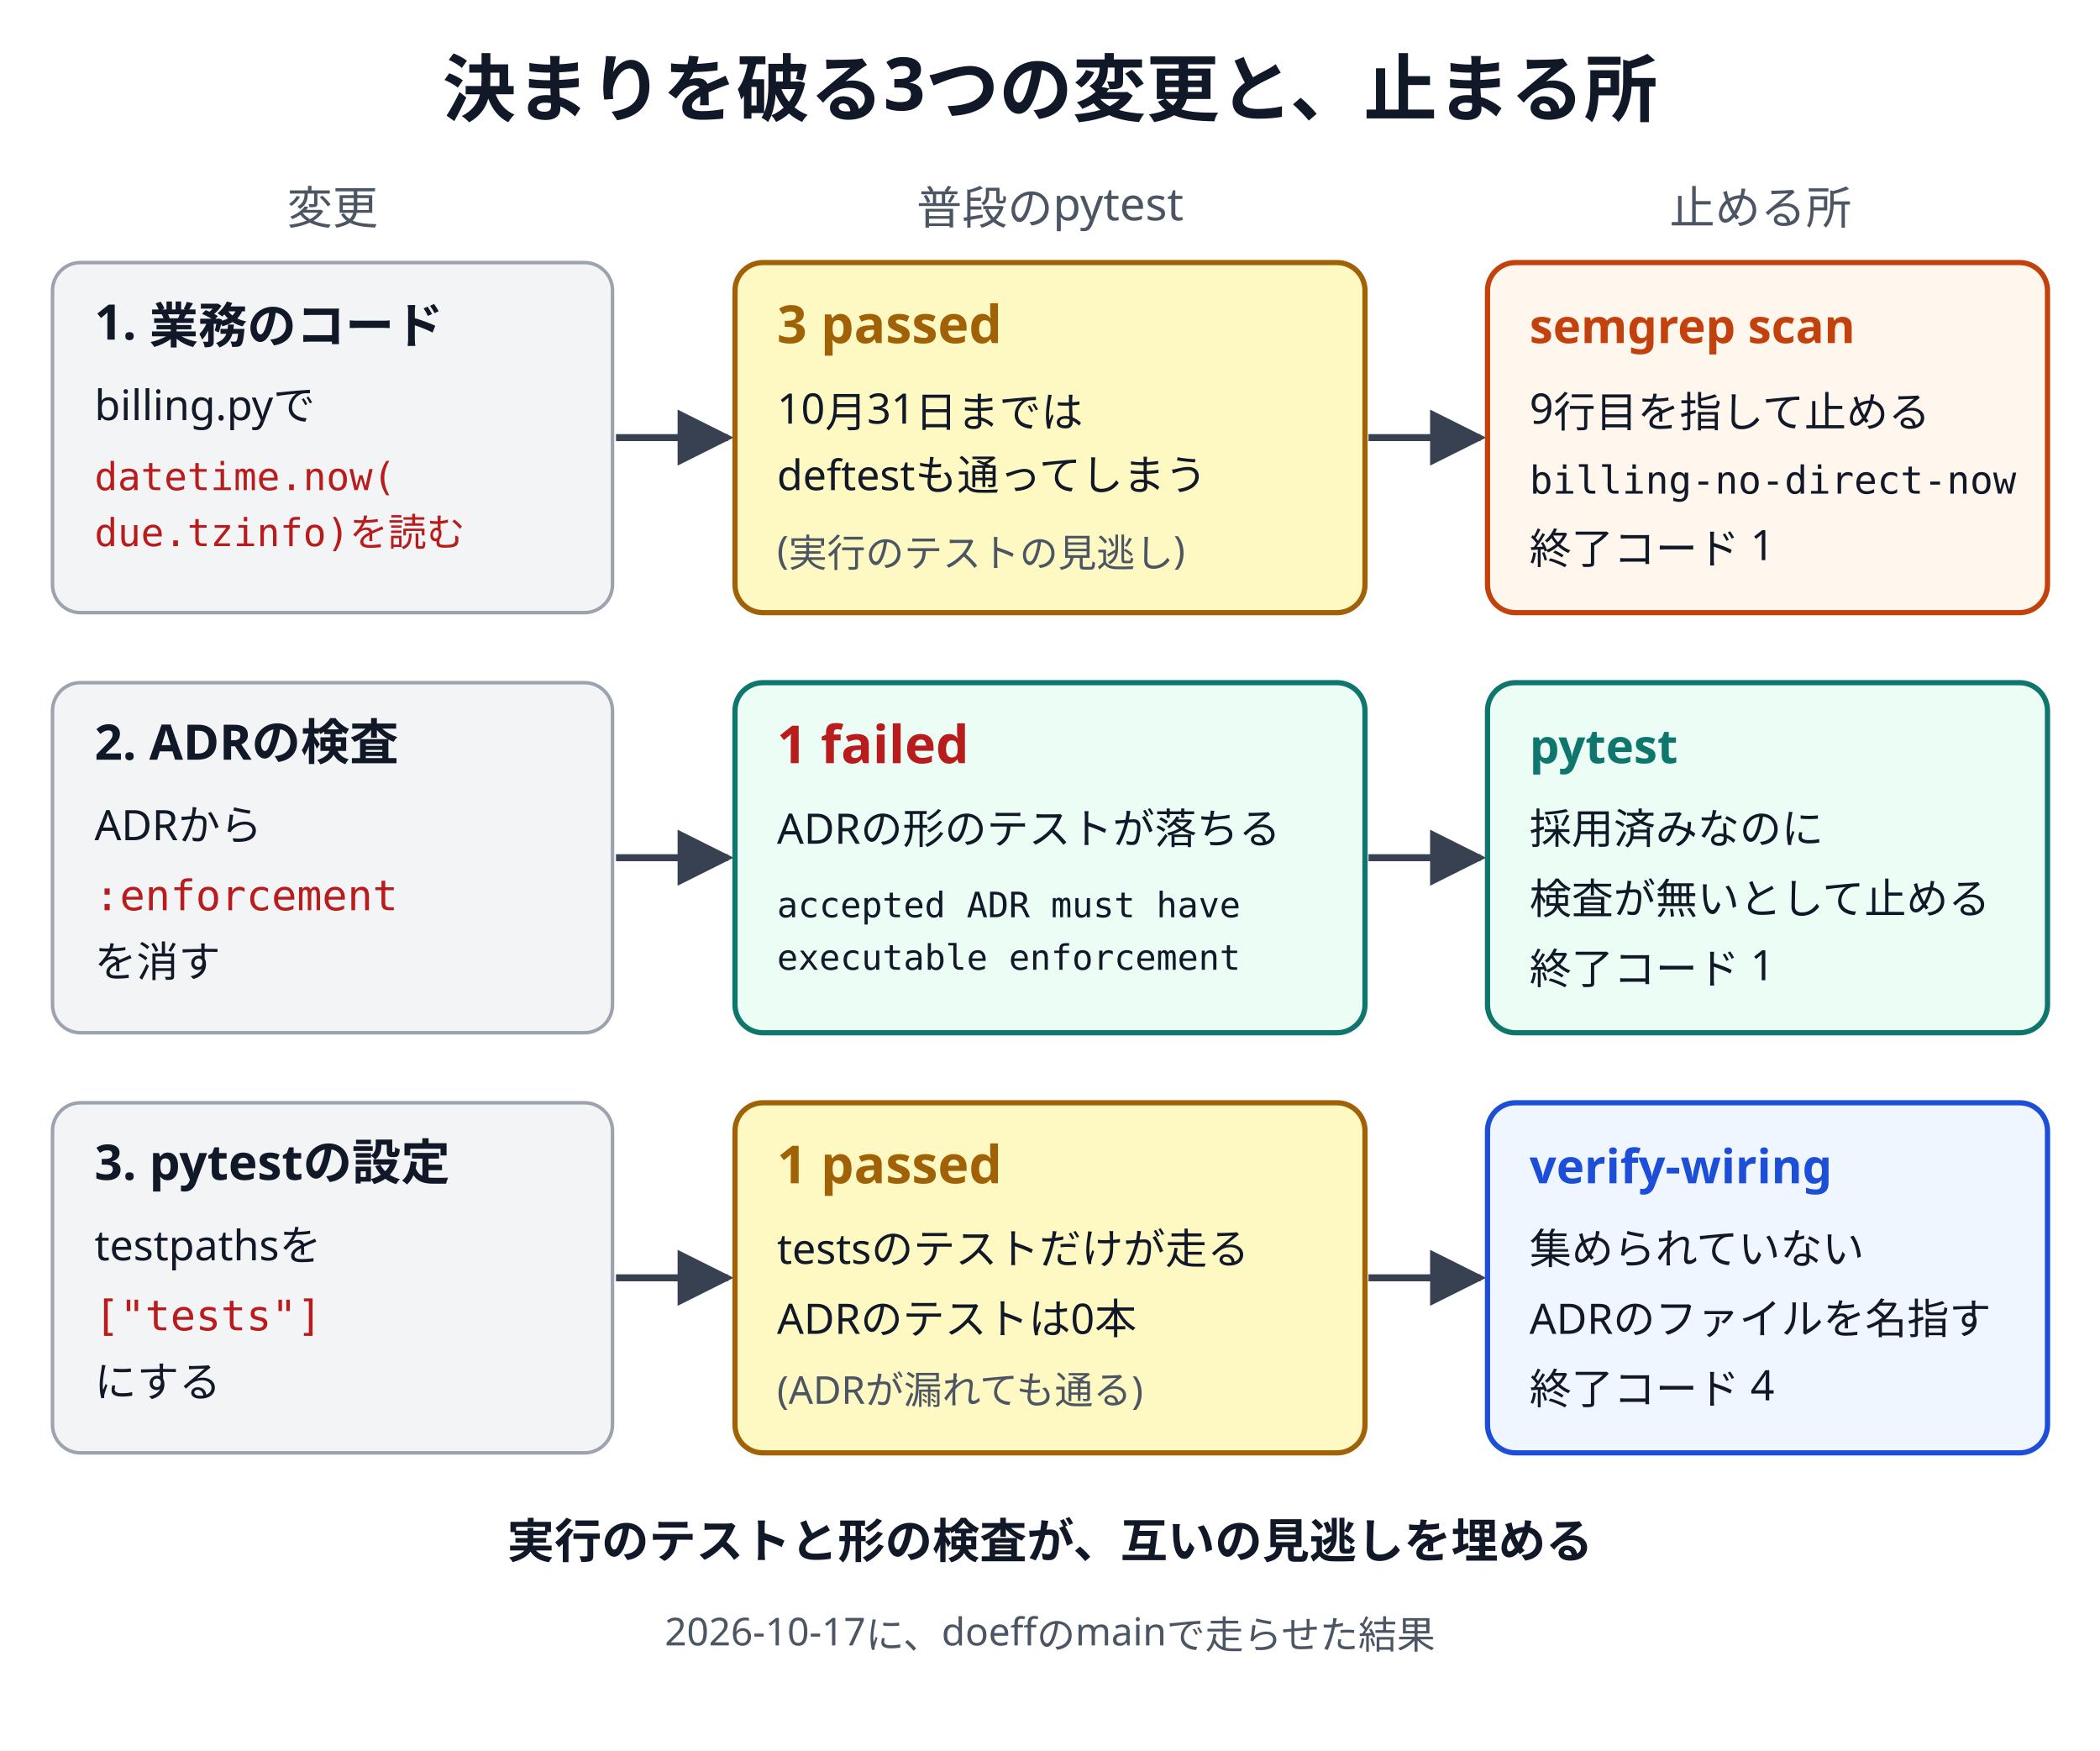
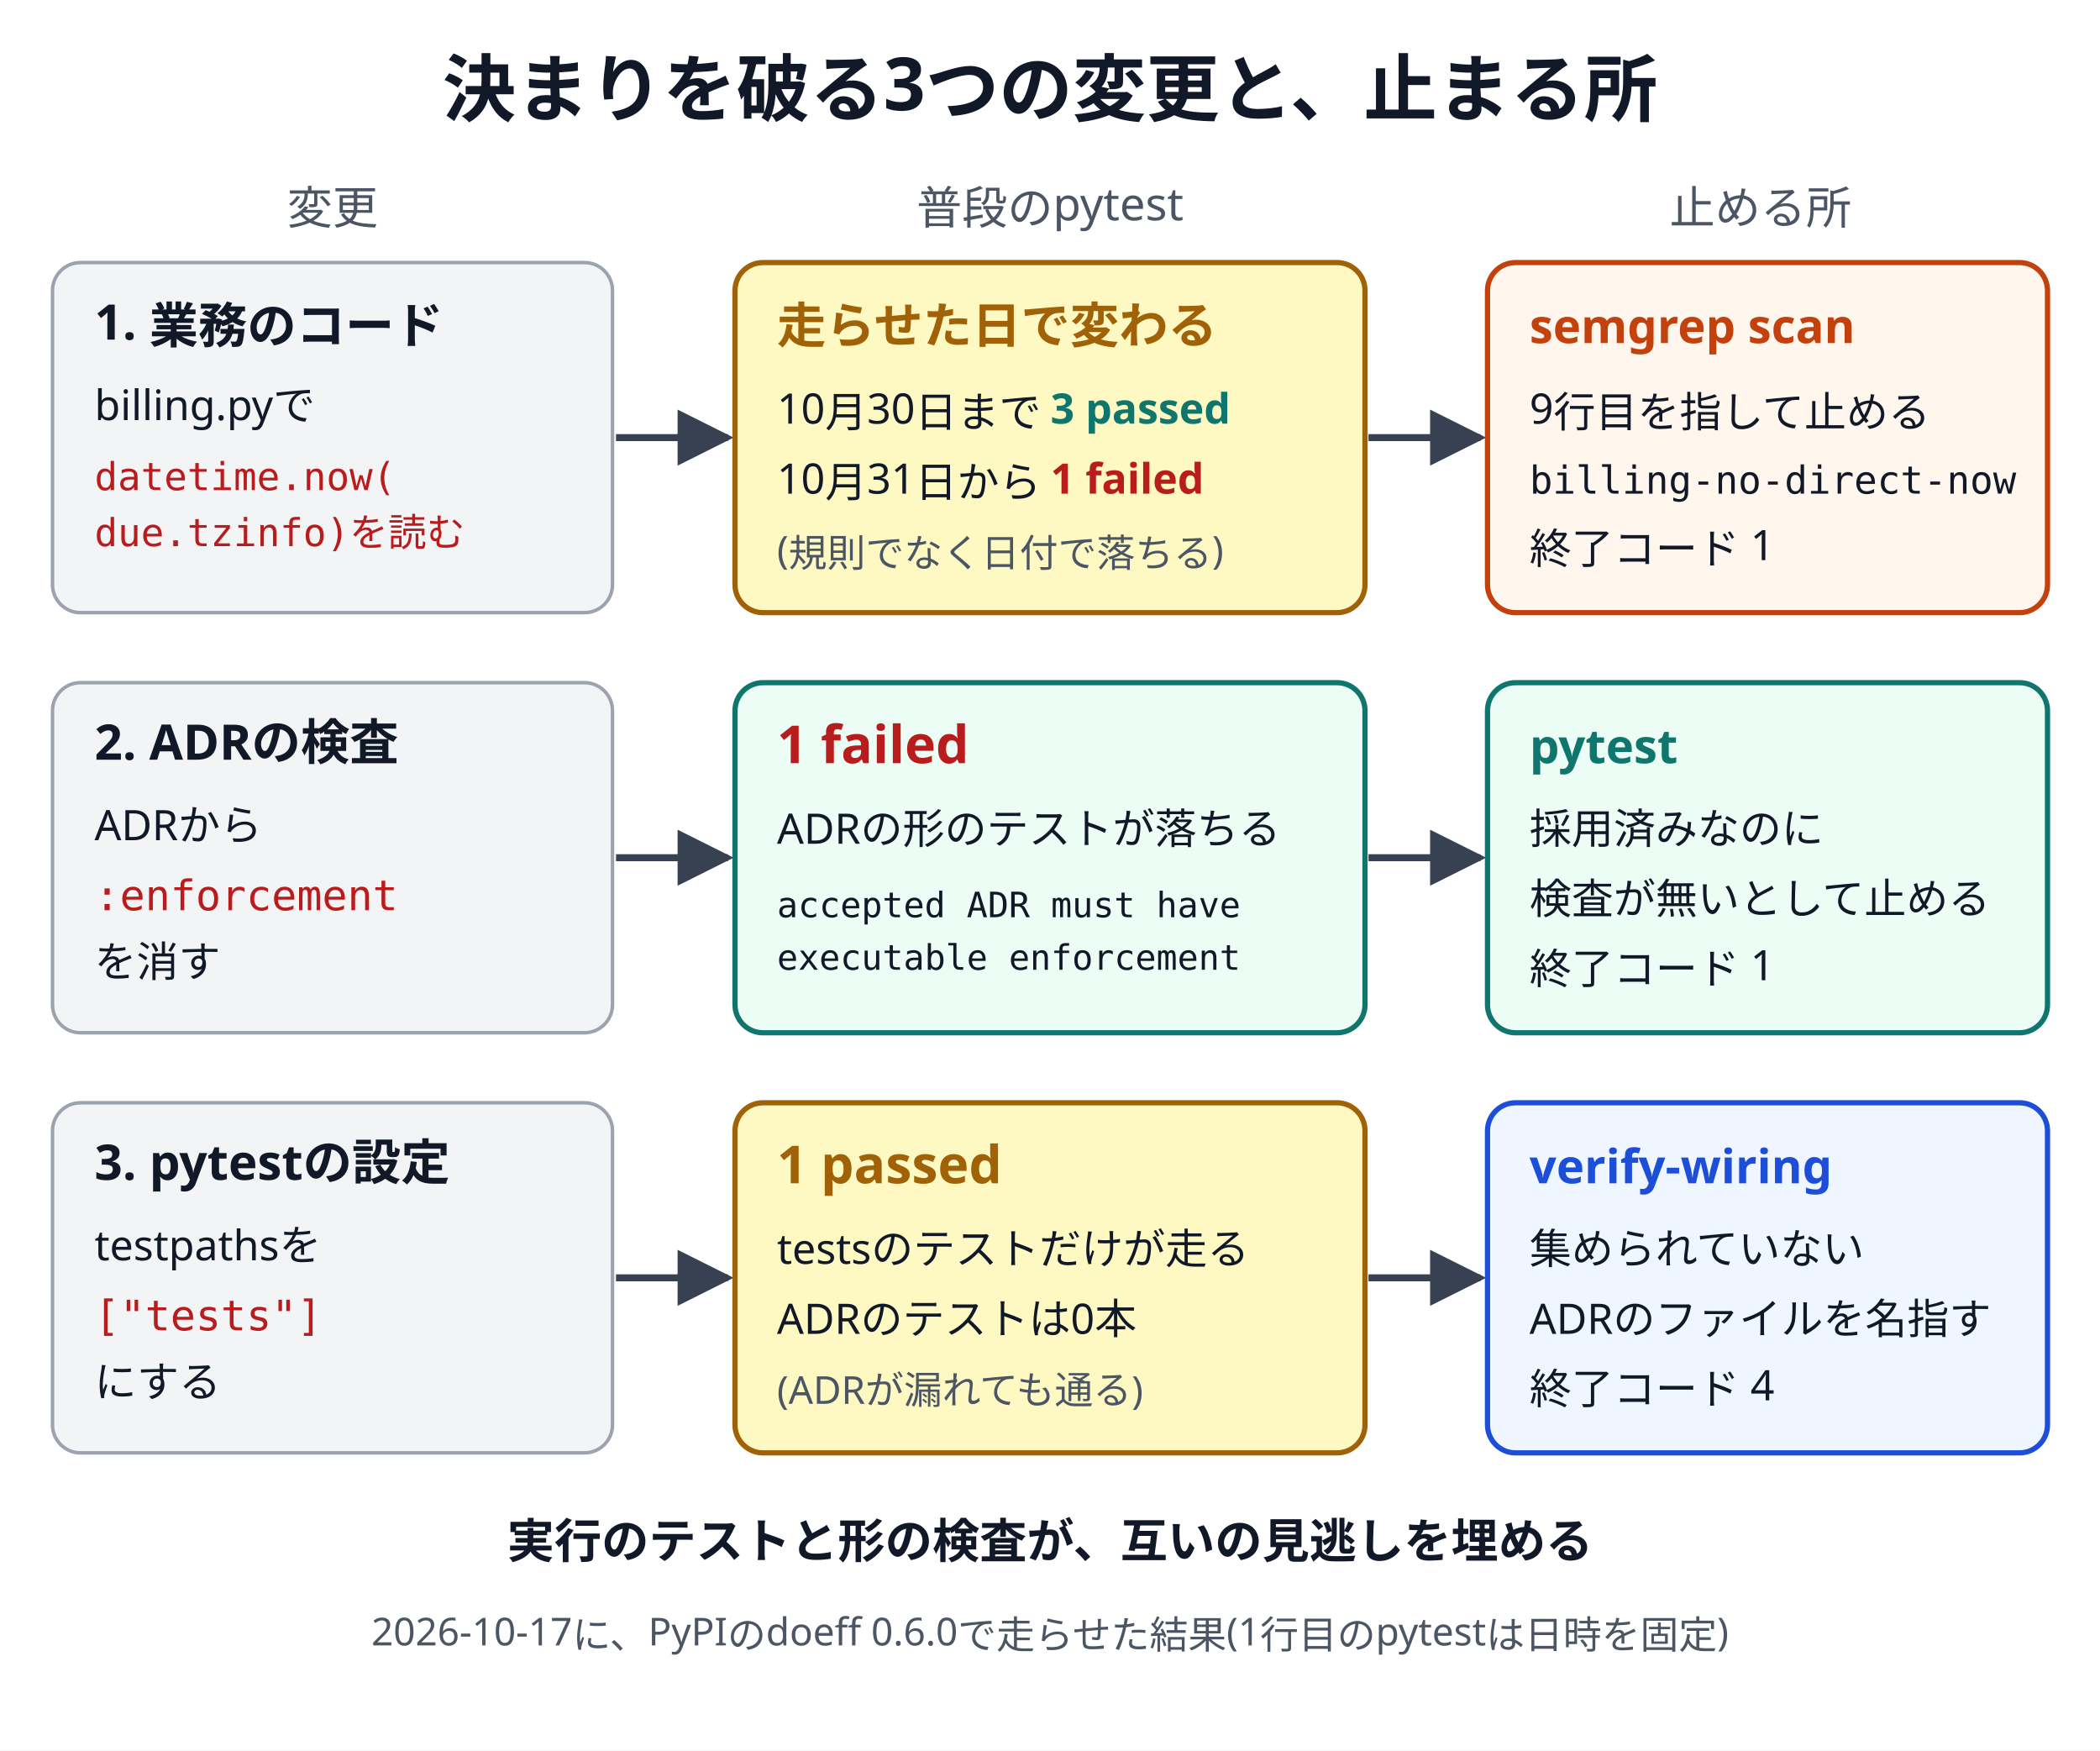
<svg xmlns="http://www.w3.org/2000/svg" width="1200" height="1000" viewBox="0 0 1200 1000" font-family="IPAPGothic, IPAGothic, sans-serif">
  <defs>
    <marker id="arrow" viewBox="0 0 10 10" refX="9" refY="5" markerWidth="8" markerHeight="8" orient="auto-start-reverse">
      <path d="M0,0 L10,5 L0,10 z" fill="#374151" />
    </marker>
  </defs>
  <rect width="1200" height="1000" fill="#ffffff" />
  <text x="600" y="66" text-anchor="middle" font-size="42" font-weight="bold" fill="#111827">決まりを破る3つの変更と、止まる所</text>
  <text x="190" y="128" text-anchor="middle" font-size="26" fill="#4b5563">変更</text>
  <text x="600" y="128" text-anchor="middle" font-size="26" fill="#4b5563">普段のpytest</text>
  <text x="1006" y="128" text-anchor="middle" font-size="26" fill="#4b5563">止める所</text>
  <rect x="30" y="150" width="320" height="200" rx="16" fill="#f3f4f6" stroke="#9ca3af" stroke-width="2" />
  <text x="54" y="194" font-size="28" font-weight="bold" fill="#111827">1. 業務のコード</text>
  <text x="54" y="240" font-size="24" fill="#111827">billing.pyで</text>
  <text x="54" y="280" font-size="22" font-family="DejaVu Sans Mono, monospace" fill="#b91c1c">datetime.now(</text>
  <text x="54" y="312" font-size="22" font-family="DejaVu Sans Mono, monospace" fill="#b91c1c">  due.tzinfo)を読む</text>
  <line x1="352" y1="250" x2="416" y2="250" stroke="#374151" stroke-width="4" marker-end="url(#arrow)" />
  <rect x="420" y="150" width="360" height="200" rx="16" fill="#fef9c3" stroke="#a16207" stroke-width="3" />
-   <text x="444" y="196" font-size="30" font-weight="bold" fill="#a16207">3 passed</text>
-   <text x="444" y="242" font-size="24" fill="#111827">10月31日までは</text>
-   <text x="444" y="280" font-size="24" fill="#111827">deftestも通ってしまう</text>
-   <text x="444" y="322" font-size="22" fill="#4b5563">(実行のテストの見逃し)</text>
+   <text x="444" y="196" font-size="28" font-weight="bold" fill="#a16207">走らせた日で変わる</text>
+   <text x="444" y="242" font-size="24" fill="#111827">10月30日まで <tspan font-weight="bold" fill="#0f766e">3 passed</tspan>
+   </text>
+   <text x="444" y="282" font-size="24" fill="#111827">10月31日から <tspan font-weight="bold" fill="#b91c1c">1 failed</tspan>
+   </text>
+   <text x="444" y="322" font-size="22" fill="#4b5563">(規則でなく日付で落ちる)</text>
  <line x1="782" y1="250" x2="846" y2="250" stroke="#374151" stroke-width="4" marker-end="url(#arrow)" />
  <rect x="850" y="150" width="320" height="200" rx="16" fill="#fff7ed" stroke="#c2410c" stroke-width="3" />
  <text x="874" y="196" font-size="27" font-weight="bold" fill="#c2410c">semgrep scan</text>
  <text x="874" y="242" font-size="24" fill="#111827">9行目を指して止める</text>
  <text x="874" y="282" font-size="22" font-family="DejaVu Sans Mono, monospace" fill="#111827">billing-no-direct-now</text>
  <text x="874" y="322" font-size="24" fill="#111827">終了コード 1</text>
  <rect x="30" y="390" width="320" height="200" rx="16" fill="#f3f4f6" stroke="#9ca3af" stroke-width="2" />
  <text x="54" y="434" font-size="28" font-weight="bold" fill="#111827">2. ADRの検査</text>
  <text x="54" y="480" font-size="24" fill="#111827">ADRから</text>
  <text x="54" y="520" font-size="24" font-family="DejaVu Sans Mono, monospace" fill="#b91c1c">:enforcement</text>
  <text x="54" y="558" font-size="24" fill="#111827">を消す</text>
  <line x1="352" y1="490" x2="416" y2="490" stroke="#374151" stroke-width="4" marker-end="url(#arrow)" />
  <rect x="420" y="390" width="360" height="200" rx="16" fill="#ecfdf5" stroke="#0f766e" stroke-width="3" />
  <text x="444" y="436" font-size="30" font-weight="bold" fill="#b91c1c">1 failed</text>
  <text x="444" y="482" font-size="24" fill="#111827">ADRの形のテストが落ちる</text>
  <text x="444" y="524" font-size="20" font-family="DejaVu Sans Mono, monospace" fill="#111827">accepted ADR must have</text>
  <text x="444" y="554" font-size="20" font-family="DejaVu Sans Mono, monospace" fill="#111827">executable enforcement</text>
  <line x1="782" y1="490" x2="846" y2="490" stroke="#374151" stroke-width="4" marker-end="url(#arrow)" />
  <rect x="850" y="390" width="320" height="200" rx="16" fill="#ecfdf5" stroke="#0f766e" stroke-width="3" />
  <text x="874" y="436" font-size="27" font-weight="bold" fill="#0f766e">pytest</text>
  <text x="874" y="482" font-size="24" fill="#111827">採用済みなのに</text>
  <text x="874" y="522" font-size="24" fill="#111827">検査が無いとして止める</text>
  <text x="874" y="562" font-size="24" fill="#111827">終了コード 1</text>
  <rect x="30" y="630" width="320" height="200" rx="16" fill="#f3f4f6" stroke="#9ca3af" stroke-width="2" />
  <text x="54" y="674" font-size="28" font-weight="bold" fill="#111827">3. pytestの設定</text>
  <text x="54" y="720" font-size="24" fill="#111827">testpathsを</text>
  <text x="54" y="760" font-size="24" font-family="DejaVu Sans Mono, monospace" fill="#b91c1c">["tests"]</text>
  <text x="54" y="798" font-size="24" fill="#111827">にする</text>
  <line x1="352" y1="730" x2="416" y2="730" stroke="#374151" stroke-width="4" marker-end="url(#arrow)" />
  <rect x="420" y="630" width="360" height="200" rx="16" fill="#fef9c3" stroke="#a16207" stroke-width="3" />
  <text x="444" y="676" font-size="30" font-weight="bold" fill="#a16207">1 passed</text>
  <text x="444" y="722" font-size="24" fill="#111827">testsのテストだけが走る</text>
  <text x="444" y="762" font-size="24" fill="#111827">ADRのテストは0本</text>
  <text x="444" y="802" font-size="22" fill="#4b5563">(ADRが漏れても通る)</text>
  <line x1="782" y1="730" x2="846" y2="730" stroke="#374151" stroke-width="4" marker-end="url(#arrow)" />
  <rect x="850" y="630" width="320" height="200" rx="16" fill="#eff6ff" stroke="#1d4ed8" stroke-width="3" />
  <text x="874" y="676" font-size="27" font-weight="bold" fill="#1d4ed8">verify-wiring</text>
  <text x="874" y="722" font-size="24" fill="#111827">集められていない</text>
  <text x="874" y="762" font-size="24" fill="#111827">ADRのファイルを名指す</text>
  <text x="874" y="802" font-size="24" fill="#111827">終了コード 4</text>
  <text x="600" y="890" text-anchor="middle" font-size="27" font-weight="bold" fill="#111827">実行のテストと形の検査が、互いの見逃しを埋める</text>
-   <text x="600" y="940" text-anchor="middle" font-size="22" fill="#4b5563">2026-10-17に、doeffのmainで走らせた結果</text>
+   <text x="600" y="940" text-anchor="middle" font-size="22" fill="#4b5563">2026-10-17に、PyPIのdoeff 0.6.0で走らせた結果(1行目のpytestは日時を固定)</text>
</svg>
